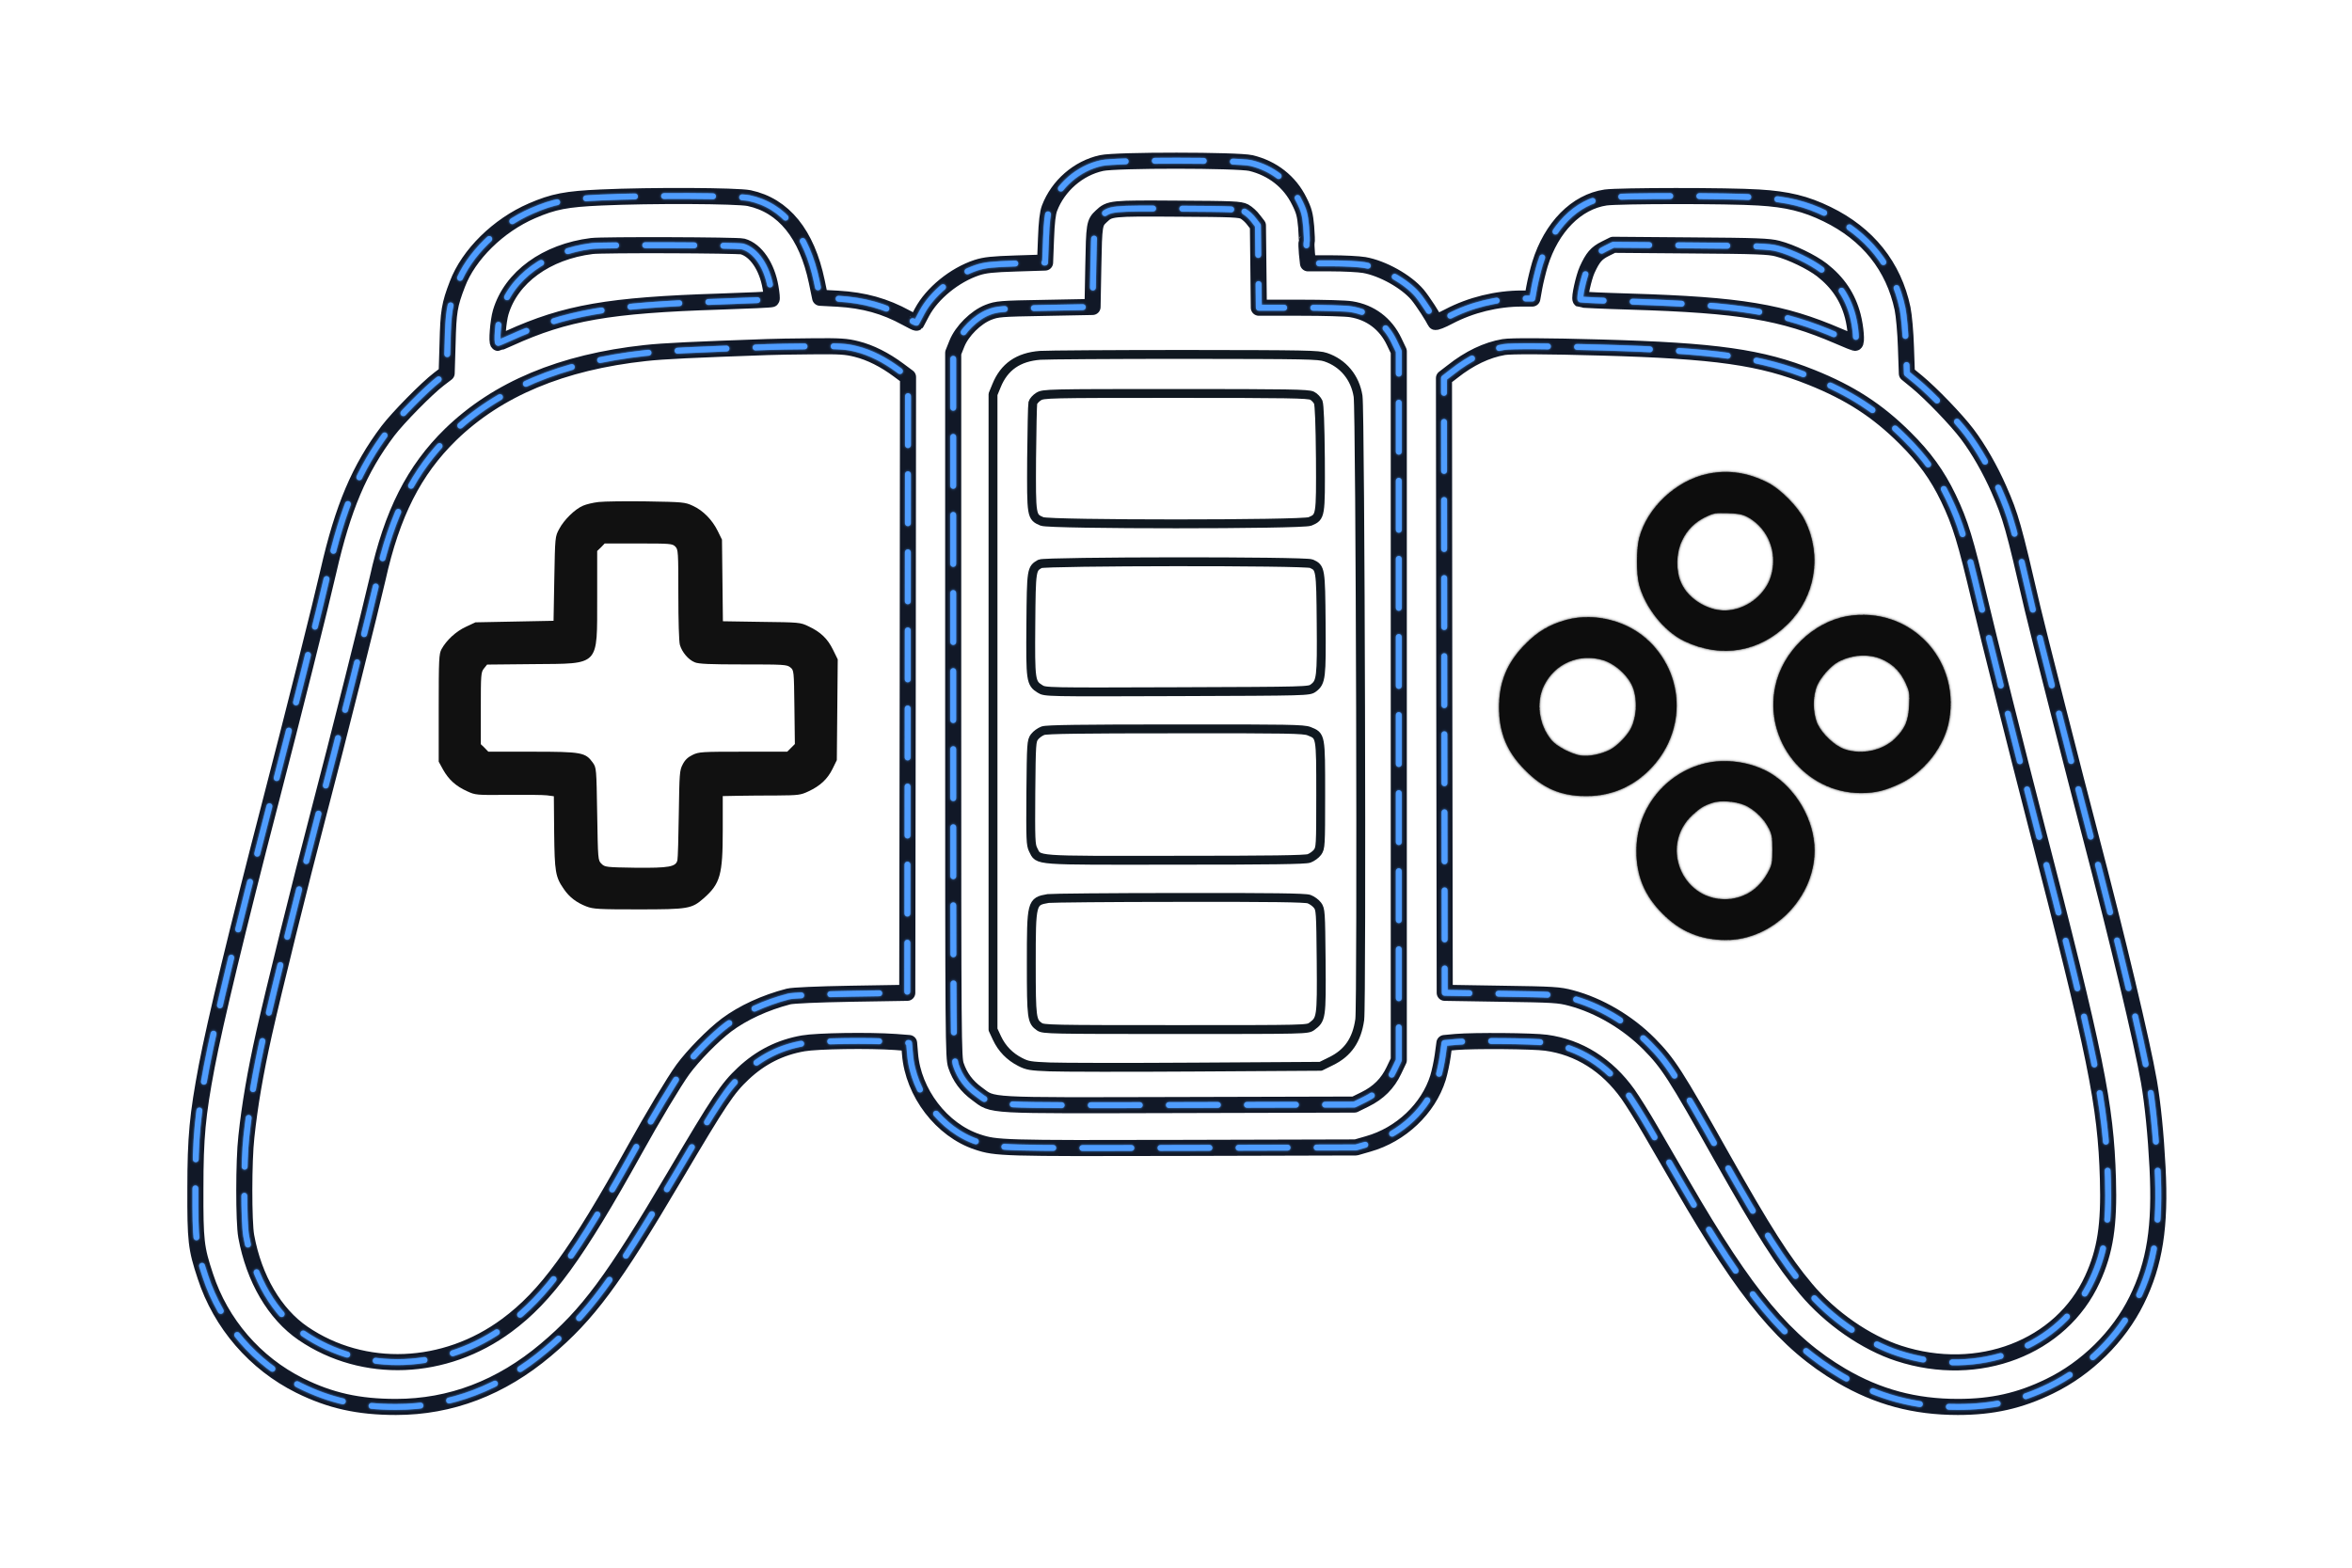
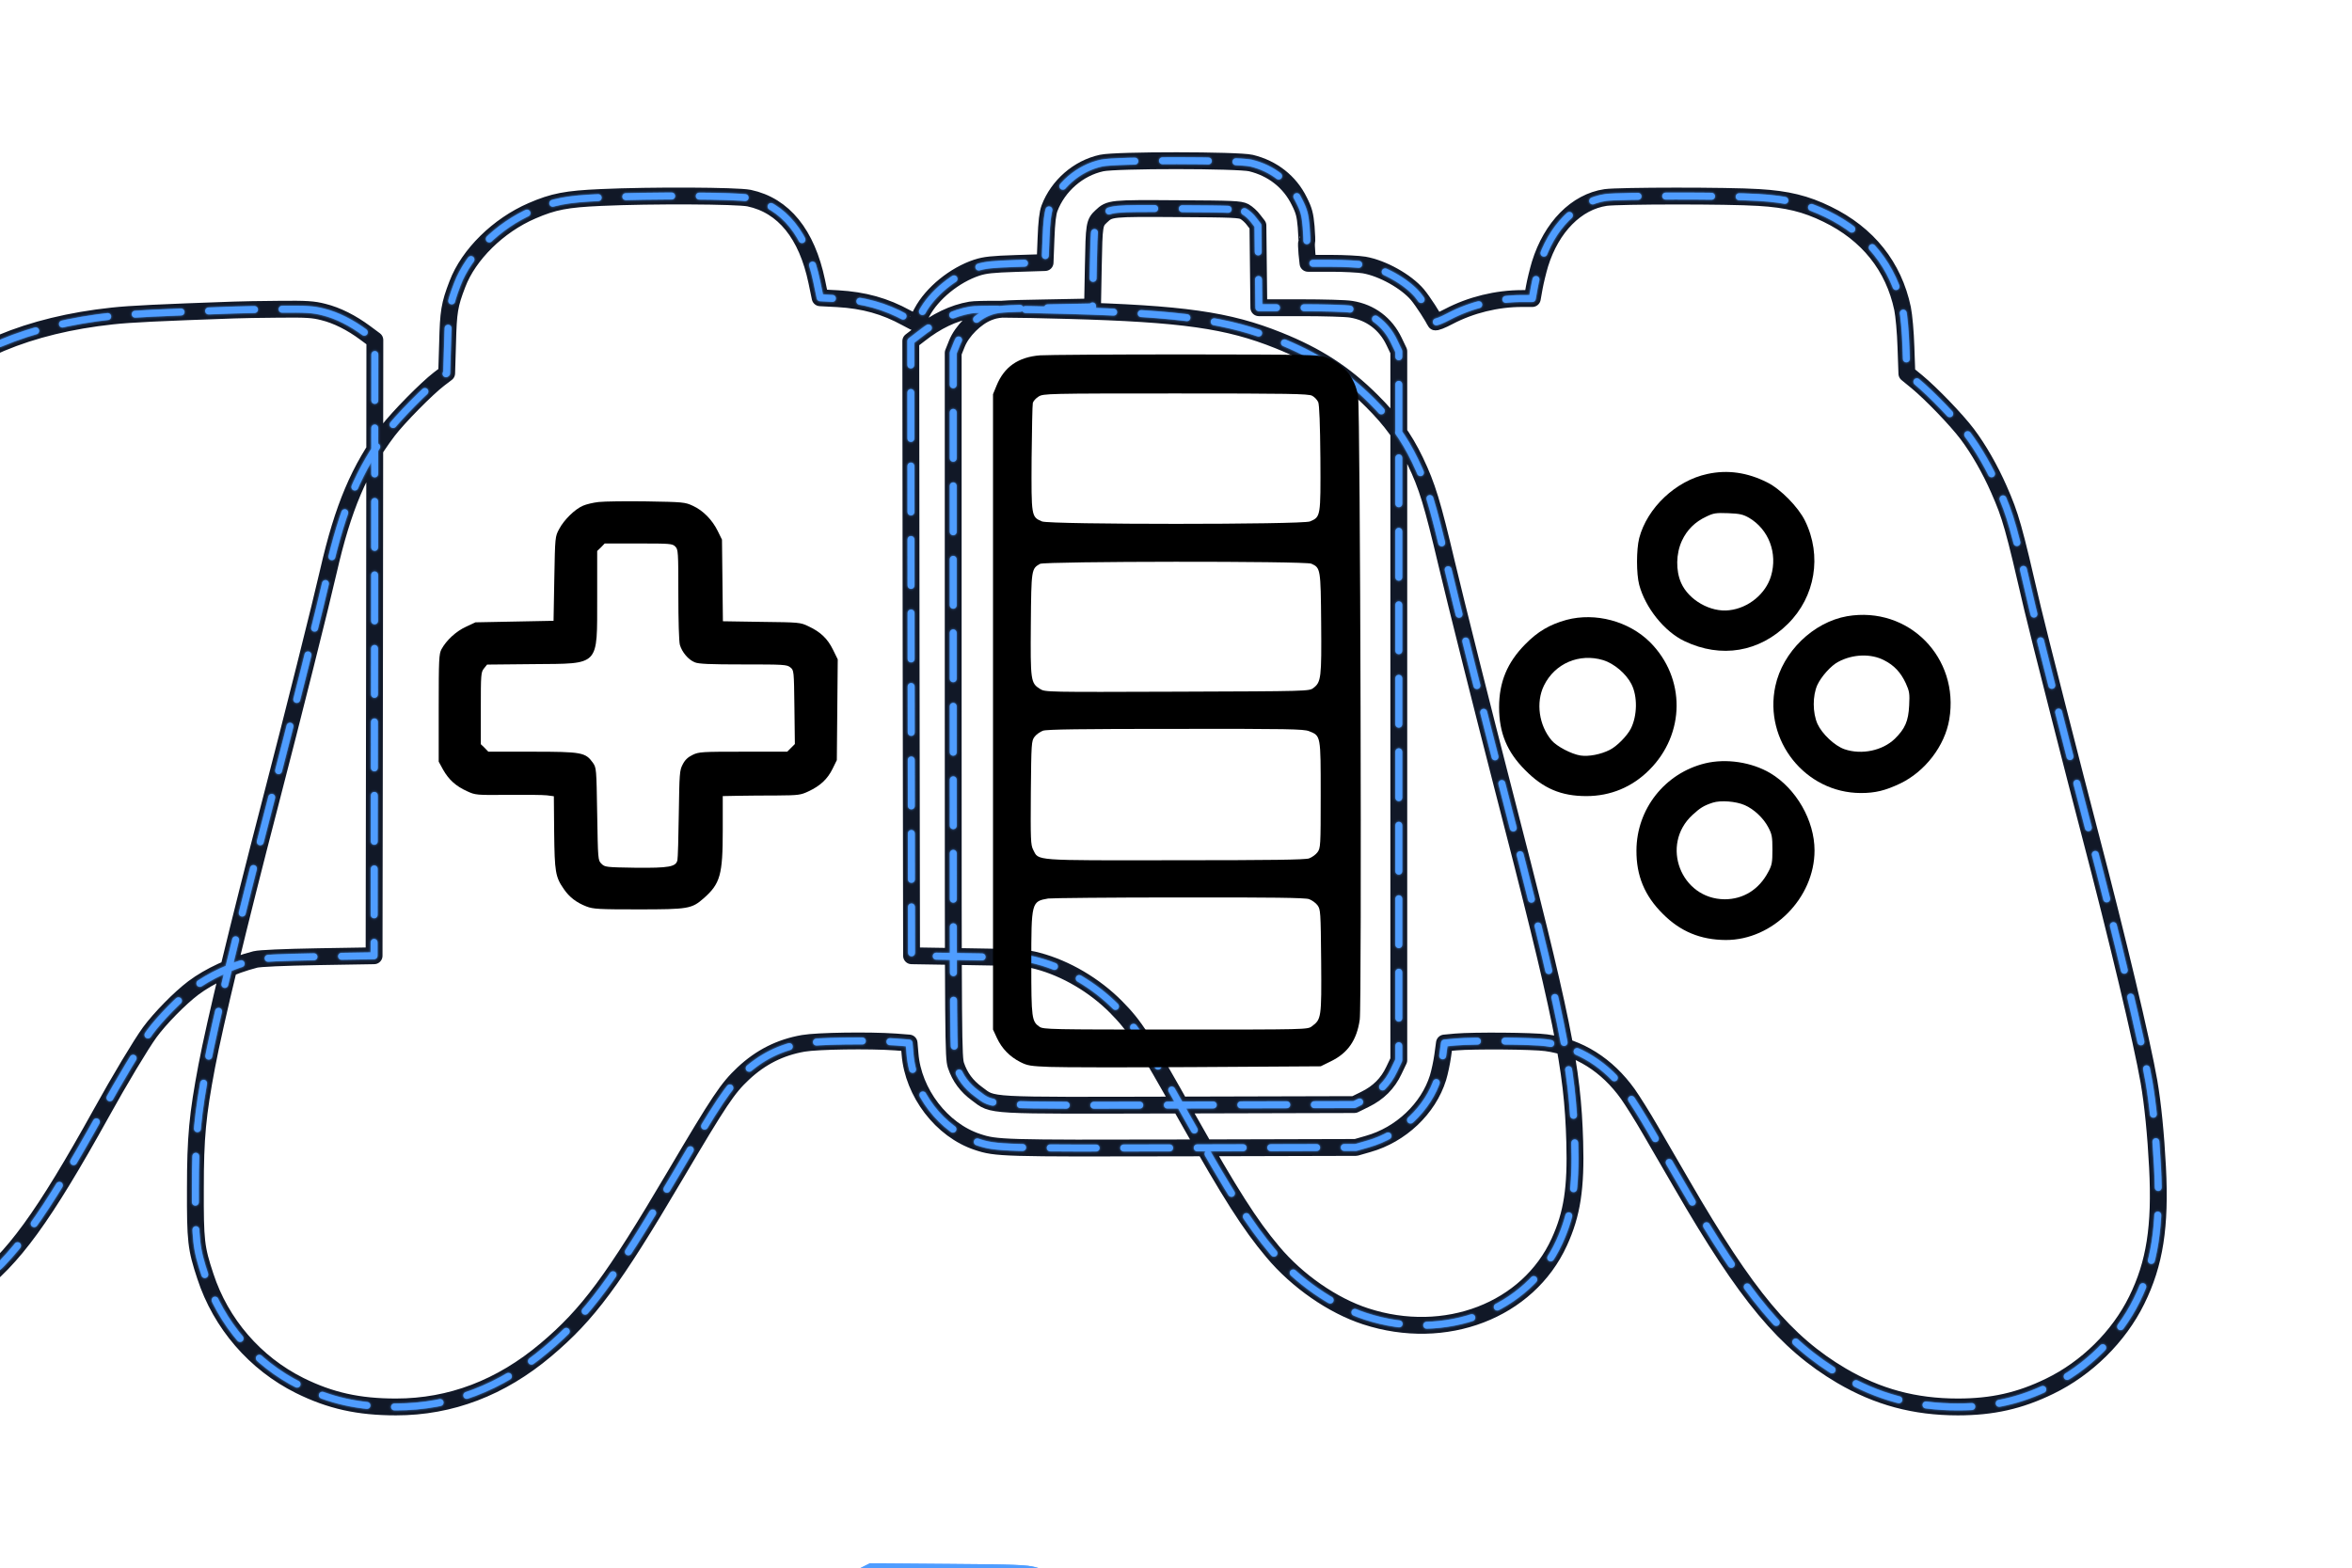
<svg xmlns="http://www.w3.org/2000/svg" width="1536" height="1024" viewBox="0 0 1536 1024" preserveAspectRatio="xMidYMid meet">
  <defs>
    <filter id="blueGlow" x="-60%" y="-60%" width="220%" height="220%">
      <feGaussianBlur stdDeviation="10" result="b" />
      <feMerge>
        <feMergeNode in="b" />
        <feMergeNode in="SourceGraphic" />
      </feMerge>
    </filter>
-     <filter id="cellGlow" x="-60%" y="-60%" width="220%" height="220%">
-       <feGaussianBlur stdDeviation="8" result="b" />
+     <filter id="softGlow" x="-60%" y="-60%" width="220%" height="220%">
+       <feGaussianBlur stdDeviation="5" result="b" />
      <feMerge>
        <feMergeNode in="b" />
        <feMergeNode in="SourceGraphic" />
      </feMerge>
    </filter>
    <style>
-     #neon-outline {stroke-dasharray:320 190;animation:neonRun 2.6s linear infinite,neonPulse 1.1s ease-in-out infinite alternate}
-     @keyframes neonRun{to{stroke-dashoffset:-1020}}
-     @keyframes neonPulse{from{opacity:.45}to{opacity:1}}
-     #dpad{transform-box:fill-box;transform-origin:center;animation:dpadSpin 4s linear infinite}
-     @keyframes dpadSpin{to{transform:rotate(360deg)}}
-     .face{transform-box:fill-box;transform-origin:center}
-     #button-top{animation:press1 4s infinite}#button-right{animation:press2 4s infinite}#button-bottom{animation:press3 4s infinite}#button-left{animation:press4 4s infinite}
-     @keyframes press1{0%,18%,100%{fill:#111;transform:scale(1)}7%{fill:#4F8DFF;transform:scale(.86)}}
-     @keyframes press2{0%,24%,43%,100%{fill:#111;transform:scale(1)}32%{fill:#4F8DFF;transform:scale(.86)}}
-     @keyframes press3{0%,49%,68%,100%{fill:#111;transform:scale(1)}57%{fill:#4F8DFF;transform:scale(.86)}}
-     @keyframes press4{0%,74%,93%,100%{fill:#111;transform:scale(1)}82%{fill:#4F8DFF;transform:scale(.86)}}
+     #neon-run { stroke-dasharray:300 180; animation:neonRun 2.4s linear infinite, neonPulse 1.2s ease-in-out infinite alternate; }
+     @keyframes neonRun { to { stroke-dashoffset:-960; } }
+     @keyframes neonPulse { from { opacity:.42; } to { opacity:1; } }
+     #dpad { transform-box:fill-box; transform-origin:center; animation:dpadSpin 4s linear infinite; }
+     @keyframes dpadSpin { to { transform:rotate(360deg); } }
+     .face { transform-box:fill-box; transform-origin:center; }
+     #btn-top { animation:pressTop 4s infinite; }
+     #btn-right { animation:pressRight 4s infinite; }
+     #btn-bottom { animation:pressBottom 4s infinite; }
+     #btn-left { animation:pressLeft 4s infinite; }
+     @keyframes pressTop {0%,22%,100%{transform:scale(1);fill:#000}5%,18%{transform:scale(.86);fill:#4F8DFF}}
+     @keyframes pressRight {0%,25%,47%,100%{transform:scale(1);fill:#000}30%,43%{transform:scale(.86);fill:#4F8DFF}}
+     @keyframes pressBottom {0%,50%,72%,100%{transform:scale(1);fill:#000}55%,68%{transform:scale(.86);fill:#4F8DFF}}
+     @keyframes pressLeft {0%,75%,97%,100%{transform:scale(1);fill:#000}80%,93%{transform:scale(.86);fill:#4F8DFF}}
+     #lb { transform-box:fill-box; transform-origin:center; animation:lbPress 3.2s ease-in-out infinite; }
+     #rb { transform-box:fill-box; transform-origin:center; animation:rbPress 3.2s ease-in-out infinite; }
+     @keyframes lbPress {0%,8%,28%,100%{transform:translateY(0)}14%,22%{transform:translateY(14px)}}
+     @keyframes rbPress {0%,48%,68%,100%{transform:translateY(0)}54%,62%{transform:translateY(14px)}}
  </style>
  </defs>
  <g transform="translate(0,1024) scale(.1,-.1)">
-     <path d="M7194 9175 c-152 -33 -284 -148 -340 -295 -12 -32 -19 -90 -23 -200 l-6 -155 -190 -6 c-155 -5 -202 -10 -255 -27 -146 -48 -293 -168 -359 -292 -19 -36 -35 -66 -36 -68 -2 -2 -31 13 -66 32 -140 77 -277 115 -448 125 l-115 6 -22 106 c-65 310 -216 497 -442 545 -79 16 -638 19 -967 4 -226 -10 -310 -26 -451 -87 -220 -95 -414 -286 -487 -479 -52 -135 -59 -180 -64 -385 l-6 -197 -50 -38 c-80 -61 -267 -251 -334 -339 -186 -247 -293 -500 -388 -915 -46 -203 -235 -958 -380 -1515 -212 -817 -360 -1431 -415 -1720 -60 -318 -74 -462 -74 -800 -1 -340 4 -387 65 -571 101 -310 325 -569 616 -714 200 -99 384 -140 629 -140 357 0 685 125 979 373 275 232 438 451 842 1136 294 498 344 572 447 669 114 107 242 171 392 197 92 16 429 21 601 9 l90 -7 6 -71 c20 -254 207 -498 440 -575 123 -41 161 -42 1337 -39 l1135 3 80 23 c213 60 393 230 456 432 11 36 25 102 31 146 l11 81 75 7 c120 10 503 7 589 -5 214 -29 398 -145 534 -335 31 -44 97 -149 146 -234 49 -85 143 -247 209 -360 420 -726 674 -1030 1040 -1246 237 -139 478 -204 760 -204 225 0 404 40 599 135 242 117 452 324 569 562 118 239 156 482 136 868 -11 214 -31 415 -56 560 -45 259 -206 935 -387 1625 -86 327 -344 1339 -373 1465 -124 537 -143 604 -220 779 -57 130 -133 263 -207 361 -71 94 -235 264 -328 341 l-66 54 -6 172 c-3 99 -13 207 -22 252 -58 276 -227 488 -493 617 -139 68 -260 98 -447 109 -200 13 -912 12 -999 0 -191 -28 -354 -193 -429 -435 -13 -44 -30 -113 -37 -152 l-13 -73 -68 0 c-164 0 -334 -42 -477 -117 -47 -25 -88 -41 -90 -35 -8 24 -80 135 -115 177 -74 87 -228 173 -348 194 -36 6 -133 11 -216 11 l-151 0 -7 65 c-3 35 -4 68 -2 72 3 4 1 50 -3 102 -7 78 -14 106 -45 167 -62 127 -175 215 -316 249 -87 20 -881 21 -975 0z m933 -317 c18 -10 45 -34 60 -55 l28 -36 3 -269 3 -268 272 0 c150 0 299 -4 331 -10 126 -20 225 -95 280 -210 l31 -65 0 -2315 0 -2315 -32 -67 c-40 -85 -101 -146 -189 -189 l-69 -34 -1140 -3 c-1289 -3 -1214 -8 -1325 74 -67 49 -111 108 -137 185 -17 52 -18 151 -18 2354 l0 2300 24 60 c33 83 124 173 206 205 57 22 76 24 370 29 l310 6 5 265 c5 275 7 285 52 327 55 52 62 53 498 50 364 -2 408 -4 437 -19z m-3277 -228 c86 -24 159 -131 182 -267 7 -40 10 -74 7 -77 -2 -3 -156 -10 -341 -16 -720 -23 -1003 -72 -1371 -239 -38 -17 -71 -31 -73 -31 -12 0 -1 142 16 200 68 229 298 396 595 433 70 9 952 6 985 -3z m6759 -14 c89 -23 220 -86 289 -139 105 -82 170 -179 202 -302 19 -73 27 -175 14 -175 -3 0 -51 20 -107 44 -369 159 -641 204 -1361 226 -175 5 -321 12 -324 14 -9 10 20 143 43 194 37 81 60 108 118 137 l52 26 505 -4 c432 -3 514 -6 569 -21z m-6015 -656 c89 -22 184 -70 274 -137 l62 -46 -2 -2011 -3 -2011 -365 -6 c-227 -4 -382 -11 -410 -18 -155 -40 -299 -107 -405 -186 -90 -68 -219 -200 -285 -290 -57 -78 -200 -317 -315 -525 -379 -683 -578 -957 -835 -1147 -405 -300 -936 -321 -1330 -53 -186 127 -321 357 -372 635 -17 93 -17 493 1 650 22 207 58 416 115 672 63 281 235 977 356 1438 124 471 344 1350 386 1535 94 425 238 709 477 942 306 297 726 473 1272 532 118 13 312 22 795 39 41 2 172 4 291 5 186 2 226 -1 293 -18z m4861 10 c752 -21 1046 -63 1375 -195 252 -101 431 -217 610 -395 128 -127 212 -243 284 -393 79 -165 112 -275 206 -672 53 -226 252 -1017 360 -1435 398 -1539 462 -1854 476 -2340 9 -301 -17 -472 -101 -655 -204 -447 -744 -655 -1265 -485 -215 70 -446 230 -606 421 -150 178 -277 378 -551 864 -303 540 -349 610 -473 736 -140 141 -326 251 -510 300 -79 21 -112 23 -455 28 l-370 6 -3 2007 -2 2008 56 43 c110 87 223 141 334 160 46 8 283 7 635 -3z" fill="none" stroke="#111827" stroke-width="105" stroke-linecap="round" stroke-linejoin="round" />
-     <path id="neon-outline" d="M7194 9175 c-152 -33 -284 -148 -340 -295 -12 -32 -19 -90 -23 -200 l-6 -155 -190 -6 c-155 -5 -202 -10 -255 -27 -146 -48 -293 -168 -359 -292 -19 -36 -35 -66 -36 -68 -2 -2 -31 13 -66 32 -140 77 -277 115 -448 125 l-115 6 -22 106 c-65 310 -216 497 -442 545 -79 16 -638 19 -967 4 -226 -10 -310 -26 -451 -87 -220 -95 -414 -286 -487 -479 -52 -135 -59 -180 -64 -385 l-6 -197 -50 -38 c-80 -61 -267 -251 -334 -339 -186 -247 -293 -500 -388 -915 -46 -203 -235 -958 -380 -1515 -212 -817 -360 -1431 -415 -1720 -60 -318 -74 -462 -74 -800 -1 -340 4 -387 65 -571 101 -310 325 -569 616 -714 200 -99 384 -140 629 -140 357 0 685 125 979 373 275 232 438 451 842 1136 294 498 344 572 447 669 114 107 242 171 392 197 92 16 429 21 601 9 l90 -7 6 -71 c20 -254 207 -498 440 -575 123 -41 161 -42 1337 -39 l1135 3 80 23 c213 60 393 230 456 432 11 36 25 102 31 146 l11 81 75 7 c120 10 503 7 589 -5 214 -29 398 -145 534 -335 31 -44 97 -149 146 -234 49 -85 143 -247 209 -360 420 -726 674 -1030 1040 -1246 237 -139 478 -204 760 -204 225 0 404 40 599 135 242 117 452 324 569 562 118 239 156 482 136 868 -11 214 -31 415 -56 560 -45 259 -206 935 -387 1625 -86 327 -344 1339 -373 1465 -124 537 -143 604 -220 779 -57 130 -133 263 -207 361 -71 94 -235 264 -328 341 l-66 54 -6 172 c-3 99 -13 207 -22 252 -58 276 -227 488 -493 617 -139 68 -260 98 -447 109 -200 13 -912 12 -999 0 -191 -28 -354 -193 -429 -435 -13 -44 -30 -113 -37 -152 l-13 -73 -68 0 c-164 0 -334 -42 -477 -117 -47 -25 -88 -41 -90 -35 -8 24 -80 135 -115 177 -74 87 -228 173 -348 194 -36 6 -133 11 -216 11 l-151 0 -7 65 c-3 35 -4 68 -2 72 3 4 1 50 -3 102 -7 78 -14 106 -45 167 -62 127 -175 215 -316 249 -87 20 -881 21 -975 0z m933 -317 c18 -10 45 -34 60 -55 l28 -36 3 -269 3 -268 272 0 c150 0 299 -4 331 -10 126 -20 225 -95 280 -210 l31 -65 0 -2315 0 -2315 -32 -67 c-40 -85 -101 -146 -189 -189 l-69 -34 -1140 -3 c-1289 -3 -1214 -8 -1325 74 -67 49 -111 108 -137 185 -17 52 -18 151 -18 2354 l0 2300 24 60 c33 83 124 173 206 205 57 22 76 24 370 29 l310 6 5 265 c5 275 7 285 52 327 55 52 62 53 498 50 364 -2 408 -4 437 -19z m-3277 -228 c86 -24 159 -131 182 -267 7 -40 10 -74 7 -77 -2 -3 -156 -10 -341 -16 -720 -23 -1003 -72 -1371 -239 -38 -17 -71 -31 -73 -31 -12 0 -1 142 16 200 68 229 298 396 595 433 70 9 952 6 985 -3z m6759 -14 c89 -23 220 -86 289 -139 105 -82 170 -179 202 -302 19 -73 27 -175 14 -175 -3 0 -51 20 -107 44 -369 159 -641 204 -1361 226 -175 5 -321 12 -324 14 -9 10 20 143 43 194 37 81 60 108 118 137 l52 26 505 -4 c432 -3 514 -6 569 -21z m-6015 -656 c89 -22 184 -70 274 -137 l62 -46 -2 -2011 -3 -2011 -365 -6 c-227 -4 -382 -11 -410 -18 -155 -40 -299 -107 -405 -186 -90 -68 -219 -200 -285 -290 -57 -78 -200 -317 -315 -525 -379 -683 -578 -957 -835 -1147 -405 -300 -936 -321 -1330 -53 -186 127 -321 357 -372 635 -17 93 -17 493 1 650 22 207 58 416 115 672 63 281 235 977 356 1438 124 471 344 1350 386 1535 94 425 238 709 477 942 306 297 726 473 1272 532 118 13 312 22 795 39 41 2 172 4 291 5 186 2 226 -1 293 -18z m4861 10 c752 -21 1046 -63 1375 -195 252 -101 431 -217 610 -395 128 -127 212 -243 284 -393 79 -165 112 -275 206 -672 53 -226 252 -1017 360 -1435 398 -1539 462 -1854 476 -2340 9 -301 -17 -472 -101 -655 -204 -447 -744 -655 -1265 -485 -215 70 -446 230 -606 421 -150 178 -277 378 -551 864 -303 540 -349 610 -473 736 -140 141 -326 251 -510 300 -79 21 -112 23 -455 28 l-370 6 -3 2007 -2 2008 56 43 c110 87 223 141 334 160 46 8 283 7 635 -3z" fill="none" stroke="#4F9DFF" stroke-width="38" stroke-linecap="round" stroke-linejoin="round" filter="url(#blueGlow)" />
-     <path d="M6793 7919 c-143 -11 -235 -75 -285 -198 l-23 -56 0 -2075 0 -2075 26 -56 c32 -68 83 -121 152 -156 47 -24 67 -27 192 -32 77 -3 507 -4 955 -1 l815 5 67 33 c111 54 169 139 188 272 14 100 4 3975 -11 4072 -19 122 -98 217 -212 255 -48 16 -122 17 -917 18 -476 0 -902 -3 -947 -6z m1776 -264 c16 -8 33 -27 40 -42 7 -19 12 -139 14 -368 2 -381 2 -381 -68 -411 -51 -21 -1699 -21 -1750 0 -70 30 -70 30 -68 411 2 187 5 350 8 363 3 12 20 31 38 42 31 19 55 20 895 20 735 0 867 -2 891 -15z m-5 -1097 c60 -27 61 -33 64 -388 3 -356 0 -386 -51 -424 -28 -21 -33 -21 -890 -24 -856 -3 -862 -3 -895 18 -61 38 -63 54 -60 423 3 360 4 362 60 394 32 17 1734 19 1772 1z m-15 -1094 c77 -31 76 -25 76 -416 0 -336 -1 -347 -21 -375 -11 -15 -36 -33 -55 -40 -25 -9 -250 -12 -874 -12 -939 -1 -890 -5 -928 69 -16 32 -17 66 -15 372 3 324 4 338 24 365 11 15 36 33 55 40 25 9 248 12 866 12 737 1 837 -1 872 -15z m0 -1097 c19 -7 44 -25 55 -40 20 -27 21 -41 24 -365 3 -372 1 -380 -61 -426 -28 -21 -34 -21 -890 -21 -813 0 -863 1 -888 18 -51 35 -54 55 -54 412 0 403 1 407 110 426 22 3 407 7 855 7 607 1 824 -2 849 -11z" fill="none" stroke="#101820" stroke-width="58" stroke-linejoin="round" />
-     <g id="battery-charge" filter="url(#cellGlow)">
+     <path d="M7194 9175 c-152 -33 -284 -148 -340 -295 -12 -32 -19 -90 -23 -200 l-6 -155 -190 -6 c-155 -5 -202 -10 -255 -27 -146 -48 -293 -168 -359 -292 -19 -36 -35 -66 -36 -68 -2 -2 -31 13 -66 32 -140 77 -277 115 -448 125 l-115 6 -22 106 c-65 310 -216 497 -442 545 -79 16 -638 19 -967 4 -226 -10 -310 -26 -451 -87 -220 -95 -414 -286 -487 -479 -52 -135 -59 -180 -64 -385 l-6 -197 -50 -38 c-80 -61 -267 -251 -334 -339 -186 -247 -293 -500 -388 -915 -46 -203 -235 -958 -380 -1515 -212 -817 -360 -1431 -415 -1720 -60 -318 -74 -462 -74 -800 -1 -340 4 -387 65 -571 101 -310 325 -569 616 -714 200 -99 384 -140 629 -140 357 0 685 125 979 373 275 232 438 451 842 1136 294 498 344 572 447 669 114 107 242 171 392 197 92 16 429 21 601 9 l90 -7 6 -71 c20 -254 207 -498 440 -575 123 -41 161 -42 1337 -39 l1135 3 80 23 c213 60 393 230 456 432 11 36 25 102 31 146 l11 81 75 7 c120 10 503 7 589 -5 214 -29 398 -145 534 -335 31 -44 97 -149 146 -234 49 -85 143 -247 209 -360 420 -726 674 -1030 1040 -1246 237 -139 478 -204 760 -204 225 0 404 40 599 135 242 117 452 324 569 562 118 239 156 482 136 868 -11 214 -31 415 -56 560 -45 259 -206 935 -387 1625 -86 327 -344 1339 -373 1465 -124 537 -143 604 -220 779 -57 130 -133 263 -207 361 -71 94 -235 264 -328 341 l-66 54 -6 172 c-3 99 -13 207 -22 252 -58 276 -227 488 -493 617 -139 68 -260 98 -447 109 -200 13 -912 12 -999 0 -191 -28 -354 -193 -429 -435 -13 -44 -30 -113 -37 -152 l-13 -73 -68 0 c-164 0 -334 -42 -477 -117 -47 -25 -88 -41 -90 -35 -8 24 -80 135 -115 177 -74 87 -228 173 -348 194 -36 6 -133 11 -216 11 l-151 0 -7 65 c-3 35 -4 68 -2 72 3 4 1 50 -3 102 -7 78 -14 106 -45 167 -62 127 -175 215 -316 249 -87 20 -881 21 -975 0z m933 -317 c18 -10 45 -34 60 -55 l28 -36 3 -269 3 -268 272 0 c150 0 299 -4 331 -10 126 -20 225 -95 280 -210 l31 -65 0 -2315 0 -2315 -32 -67 c-40 -85 -101 -146 -189 -189 l-69 -34 -1140 -3 c-1289 -3 -1214 -8 -1325 74 -67 49 -111 108 -137 185 -17 52 -18 151 -18 2354 l0 2300 24 60 c33 83 124 173 206 205 57 22 76 24 370 29 l310 6 5 265 c5 275 7 285 52 327 55 52 62 53 498 50 364 -2 408 -4 437 -19z m-6015 -656 c89 -22 184 -70 274 -137 l62 -46 -2 -2011 -3 -2011 -365 -6 c-227 -4 -382 -11 -410 -18 -155 -40 -299 -107 -405 -186 -90 -68 -219 -200 -285 -290 -57 -78 -200 -317 -315 -525 -379 -683 -578 -957 -835 -1147 -405 -300 -936 -321 -1330 -53 -186 127 -321 357 -372 635 -17 93 -17 493 1 650 22 207 58 416 115 672 63 281 235 977 356 1438 124 471 344 1350 386 1535 94 425 238 709 477 942 306 297 726 473 1272 532 118 13 312 22 795 39 41 2 172 4 291 5 186 2 226 -1 293 -18z m4861 10 c752 -21 1046 -63 1375 -195 252 -101 431 -217 610 -395 128 -127 212 -243 284 -393 79 -165 112 -275 206 -672 53 -226 252 -1017 360 -1435 398 -1539 462 -1854 476 -2340 9 -301 -17 -472 -101 -655 -204 -447 -744 -655 -1265 -485 -215 70 -446 230 -606 421 -150 178 -277 378 -551 864 -303 540 -349 610 -473 736 -140 141 -326 251 -510 300 -79 21 -112 23 -455 28 l-370 6 -3 2007 -2 2008 56 43 c110 87 223 141 334 160 46 8 283 7 635 -3z" fill="none" stroke="#111827" stroke-width="110" stroke-linecap="round" stroke-linejoin="round" />
+     <path id="neon-run" d="M7194 9175 c-152 -33 -284 -148 -340 -295 -12 -32 -19 -90 -23 -200 l-6 -155 -190 -6 c-155 -5 -202 -10 -255 -27 -146 -48 -293 -168 -359 -292 -19 -36 -35 -66 -36 -68 -2 -2 -31 13 -66 32 -140 77 -277 115 -448 125 l-115 6 -22 106 c-65 310 -216 497 -442 545 -79 16 -638 19 -967 4 -226 -10 -310 -26 -451 -87 -220 -95 -414 -286 -487 -479 -52 -135 -59 -180 -64 -385 l-6 -197 -50 -38 c-80 -61 -267 -251 -334 -339 -186 -247 -293 -500 -388 -915 -46 -203 -235 -958 -380 -1515 -212 -817 -360 -1431 -415 -1720 -60 -318 -74 -462 -74 -800 -1 -340 4 -387 65 -571 101 -310 325 -569 616 -714 200 -99 384 -140 629 -140 357 0 685 125 979 373 275 232 438 451 842 1136 294 498 344 572 447 669 114 107 242 171 392 197 92 16 429 21 601 9 l90 -7 6 -71 c20 -254 207 -498 440 -575 123 -41 161 -42 1337 -39 l1135 3 80 23 c213 60 393 230 456 432 11 36 25 102 31 146 l11 81 75 7 c120 10 503 7 589 -5 214 -29 398 -145 534 -335 31 -44 97 -149 146 -234 49 -85 143 -247 209 -360 420 -726 674 -1030 1040 -1246 237 -139 478 -204 760 -204 225 0 404 40 599 135 242 117 452 324 569 562 118 239 156 482 136 868 -11 214 -31 415 -56 560 -45 259 -206 935 -387 1625 -86 327 -344 1339 -373 1465 -124 537 -143 604 -220 779 -57 130 -133 263 -207 361 -71 94 -235 264 -328 341 l-66 54 -6 172 c-3 99 -13 207 -22 252 -58 276 -227 488 -493 617 -139 68 -260 98 -447 109 -200 13 -912 12 -999 0 -191 -28 -354 -193 -429 -435 -13 -44 -30 -113 -37 -152 l-13 -73 -68 0 c-164 0 -334 -42 -477 -117 -47 -25 -88 -41 -90 -35 -8 24 -80 135 -115 177 -74 87 -228 173 -348 194 -36 6 -133 11 -216 11 l-151 0 -7 65 c-3 35 -4 68 -2 72 3 4 1 50 -3 102 -7 78 -14 106 -45 167 -62 127 -175 215 -316 249 -87 20 -881 21 -975 0z m933 -317 c18 -10 45 -34 60 -55 l28 -36 3 -269 3 -268 272 0 c150 0 299 -4 331 -10 126 -20 225 -95 280 -210 l31 -65 0 -2315 0 -2315 -32 -67 c-40 -85 -101 -146 -189 -189 l-69 -34 -1140 -3 c-1289 -3 -1214 -8 -1325 74 -67 49 -111 108 -137 185 -17 52 -18 151 -18 2354 l0 2300 24 60 c33 83 124 173 206 205 57 22 76 24 370 29 l310 6 5 265 c5 275 7 285 52 327 55 52 62 53 498 50 364 -2 408 -4 437 -19z m-6015 -656 c89 -22 184 -70 274 -137 l62 -46 -2 -2011 -3 -2011 -365 -6 c-227 -4 -382 -11 -410 -18 -155 -40 -299 -107 -405 -186 -90 -68 -219 -200 -285 -290 -57 -78 -200 -317 -315 -525 -379 -683 -578 -957 -835 -1147 -405 -300 -936 -321 -1330 -53 -186 127 -321 357 -372 635 -17 93 -17 493 1 650 22 207 58 416 115 672 63 281 235 977 356 1438 124 471 344 1350 386 1535 94 425 238 709 477 942 306 297 726 473 1272 532 118 13 312 22 795 39 41 2 172 4 291 5 186 2 226 -1 293 -18z m4861 10 c752 -21 1046 -63 1375 -195 252 -101 431 -217 610 -395 128 -127 212 -243 284 -393 79 -165 112 -275 206 -672 53 -226 252 -1017 360 -1435 398 -1539 462 -1854 476 -2340 9 -301 -17 -472 -101 -655 -204 -447 -744 -655 -1265 -485 -215 70 -446 230 -606 421 -150 178 -277 378 -551 864 -303 540 -349 610 -473 736 -140 141 -326 251 -510 300 -79 21 -112 23 -455 28 l-370 6 -3 2007 -2 2008 56 43 c110 87 223 141 334 160 46 8 283 7 635 -3z" fill="none" stroke="#4F9DFF" stroke-width="45" stroke-linecap="round" stroke-linejoin="round" filter="url(#blueGlow)" />
+     <path id="lb" d="m-3277 -228 c86 -24 159 -131 182 -267 7 -40 10 -74 7 -77 -2 -3 -156 -10 -341 -16 -720 -23 -1003 -72 -1371 -239 -38 -17 -71 -31 -73 -31 -12 0 -1 142 16 200 68 229 298 396 595 433 70 9 952 6 985 -3z" fill="#000" stroke="#4F9DFF" stroke-width="35" filter="url(#softGlow)" />
+     <path id="rb" d="m6759 -14 c89 -23 220 -86 289 -139 105 -82 170 -179 202 -302 19 -73 27 -175 14 -175 -3 0 -51 20 -107 44 -369 159 -641 204 -1361 226 -175 5 -321 12 -324 14 -9 10 20 143 43 194 37 81 60 108 118 137 l52 26 505 -4 c432 -3 514 -6 569 -21z" fill="#000" stroke="#4F9DFF" stroke-width="35" filter="url(#softGlow)" />
+     <path d="M6793 7919 c-143 -11 -235 -75 -285 -198 l-23 -56 0 -2075 0 -2075 26 -56 c32 -68 83 -121 152 -156 47 -24 67 -27 192 -32 77 -3 507 -4 955 -1 l815 5 67 33 c111 54 169 139 188 272 14 100 4 3975 -11 4072 -19 122 -98 217 -212 255 -48 16 -122 17 -917 18 -476 0 -902 -3 -947 -6z m1776 -264 c16 -8 33 -27 40 -42 7 -19 12 -139 14 -368 2 -381 2 -381 -68 -411 -51 -21 -1699 -21 -1750 0 -70 30 -70 30 -68 411 2 187 5 350 8 363 3 12 20 31 38 42 31 19 55 20 895 20 735 0 867 -2 891 -15z m-5 -1097 c60 -27 61 -33 64 -388 3 -356 0 -386 -51 -424 -28 -21 -33 -21 -890 -24 -856 -3 -862 -3 -895 18 -61 38 -63 54 -60 423 3 360 4 362 60 394 32 17 1734 19 1772 1z m-15 -1094 c77 -31 76 -25 76 -416 0 -336 -1 -347 -21 -375 -11 -15 -36 -33 -55 -40 -25 -9 -250 -12 -874 -12 -939 -1 -890 -5 -928 69 -16 32 -17 66 -15 372 3 324 4 338 24 365 11 15 36 33 55 40 25 9 248 12 866 12 737 1 837 -1 872 -15z m0 -1097 c19 -7 44 -25 55 -40 20 -27 21 -41 24 -365 3 -372 1 -380 -61 -426 -28 -21 -34 -21 -890 -21 -813 0 -863 1 -888 18 -51 35 -54 55 -54 412 0 403 1 407 110 426 22 3 407 7 855 7 607 1 824 -2 849 -11z" fill="#000" />
+     <g id="battery-charge">
      <g opacity="0" fill="#FF3B30">
        <rect x="6755" y="3585" width="1845" height="740" rx="55" />
-         <animate attributeName="opacity" values="0;1;1;0;0;0;0;0;0" keyTimes="0;.03;.20;.23;.25;.47;.50;.72;1" dur="5.2s" repeatCount="indefinite" />
+         <animate attributeName="opacity" values="0;1;1;0;0;0;0;0;0" keyTimes="0;.03;.20;.23;.46;.49;.72;.75;1" dur="5s" repeatCount="indefinite" />
      </g>
      <g opacity="0" fill="#FF9500">
        <rect x="6755" y="3585" width="1845" height="740" rx="55" />
        <rect x="6755" y="4680" width="1845" height="740" rx="55" />
-         <animate attributeName="opacity" values="0;0;0;1;1;0;0;0;0" keyTimes="0;.20;.22;.25;.45;.48;.50;.72;1" dur="5.2s" repeatCount="indefinite" />
+         <animate attributeName="opacity" values="0;0;0;1;1;0;0;0;0" keyTimes="0;.20;.22;.25;.45;.48;.71;.74;1" dur="5s" repeatCount="indefinite" />
      </g>
      <g opacity="0" fill="#A8E063">
        <rect x="6755" y="3585" width="1845" height="740" rx="55" />
        <rect x="6755" y="4680" width="1845" height="740" rx="55" />
        <rect x="6755" y="5775" width="1845" height="740" rx="55" />
-         <animate attributeName="opacity" values="0;0;0;0;0;1;1;0;0" keyTimes="0;.22;.45;.47;.49;.52;.70;.73;1" dur="5.2s" repeatCount="indefinite" />
+         <animate attributeName="opacity" values="0;0;0;0;0;1;1;0;0" keyTimes="0;.22;.45;.47;.49;.52;.70;.73;1" dur="5s" repeatCount="indefinite" />
      </g>
      <g opacity="0" fill="#34C759">
        <rect x="6755" y="3585" width="1845" height="740" rx="55" />
        <rect x="6755" y="4680" width="1845" height="740" rx="55" />
        <rect x="6755" y="5775" width="1845" height="740" rx="55" />
        <rect x="6755" y="6870" width="1845" height="740" rx="55" />
-         <animate attributeName="opacity" values="0;0;0;0;0;0;1;1;0" keyTimes="0;.25;.48;.50;.70;.72;.75;.94;1" dur="5.2s" repeatCount="indefinite" />
+         <animate attributeName="opacity" values="0;0;0;0;0;0;1;1;0" keyTimes="0;.25;.48;.50;.70;.72;.76;.93;1" dur="5s" repeatCount="indefinite" />
      </g>
    </g>
-     <path id="dpad" d="M3910 6961 c-36 -4 -82 -15 -102 -24 -53 -22 -125 -93 -156 -152 -27 -50 -27 -51 -32 -325 l-5 -275 -255 -5 -255 -5 -62 -29 c-65 -30 -127 -87 -160 -147 -16 -31 -18 -63 -18 -384 l0 -350 29 -53 c37 -65 83 -107 156 -140 54 -25 59 -26 265 -24 116 1 231 0 256 -3 l46 -6 2 -236 c3 -258 8 -291 63 -370 36 -53 83 -89 148 -114 45 -17 78 -19 338 -19 328 0 349 4 427 72 109 96 125 153 125 445 l0 223 103 2 c56 1 170 2 252 2 140 1 154 3 205 27 77 36 124 80 157 147 l28 57 3 329 3 329 -31 63 c-35 72 -81 116 -160 153 -54 26 -60 26 -307 29 l-252 4 -3 266 -3 267 -28 57 c-36 73 -96 134 -162 164 -51 24 -64 25 -302 29 -136 2 -277 0 -313 -4z m500 -291 c19 -19 20 -33 20 -312 0 -171 4 -309 10 -330 14 -48 55 -97 97 -114 25 -11 99 -14 317 -14 264 0 285 -1 307 -19 24 -19 24 -21 27 -260 l3 -241 -25 -25 -25 -25 -287 0 c-272 0 -290 -1 -331 -21 -31 -15 -50 -33 -65 -63 -20 -38 -21 -59 -25 -321 -2 -154 -6 -290 -9 -303 -9 -44 -54 -52 -273 -50 -194 3 -201 4 -223 26 -23 22 -23 27 -28 325 -5 299 -5 302 -29 336 -48 66 -71 71 -394 71 l-288 0 -24 25 -25 24 0 234 c0 220 1 236 20 260 l21 26 302 3 c439 4 416 -19 417 436 l0 303 25 24 24 25 221 0 c207 0 221 -1 240 -20z" fill="#111" />
-     <path id="button-top" class="face" d="M11150 7144 c-206 -44 -393 -221 -445 -419 -19 -75 -19 -233 0 -305 40 -150 165 -306 296 -368 239 -114 489 -72 675 113 179 177 224 445 112 673 -44 90 -160 208 -247 251 -129 65 -259 84 -391 55z m272 -286 c129 -76 188 -231 144 -380 -34 -116 -147 -210 -273 -224 -122 -15 -264 66 -314 178 -36 81 -34 192 5 276 33 71 85 123 160 158 45 22 62 25 141 22 77 -3 98 -8 137 -30z" fill="#111" filter="url(#blueGlow)" />
-     <path id="button-right" class="face" d="M12063 6215 c-221 -39 -421 -232 -469 -457 -76 -356 196 -697 558 -698 95 0 160 16 257 62 163 78 292 246 321 419 68 404 -266 742 -667 674z m242 -288 c65 -33 108 -79 141 -150 24 -53 26 -68 22 -145 -5 -103 -27 -152 -94 -218 -80 -77 -216 -106 -328 -68 -64 22 -147 100 -177 166 -32 73 -32 183 -1 253 25 55 90 128 137 152 95 51 214 55 300 10z" fill="#111" filter="url(#blueGlow)" />
-     <path id="button-left" class="face" d="M10230 6191 c-109 -30 -188 -76 -270 -160 -117 -119 -170 -246 -170 -411 0 -167 52 -292 170 -410 119 -121 236 -170 400 -170 158 0 299 59 410 170 237 236 239 601 6 835 -139 138 -357 196 -546 146z m240 -263 c71 -22 149 -88 184 -156 41 -80 39 -207 -4 -292 -25 -48 -91 -115 -137 -138 -59 -30 -138 -45 -191 -37 -59 9 -155 59 -189 99 -83 98 -104 248 -50 358 71 145 231 213 387 166z" fill="#111" filter="url(#blueGlow)" />
-     <path id="button-bottom" class="face" d="M11136 5254 c-263 -64 -448 -298 -449 -569 -1 -165 53 -296 172 -414 115 -116 247 -170 411 -171 307 -1 580 274 580 585 0 196 -120 404 -289 505 -122 72 -288 97 -425 64z m258 -273 c60 -26 123 -85 154 -145 24 -45 27 -62 27 -146 0 -83 -3 -101 -27 -145 -60 -115 -163 -179 -285 -179 -286 2 -422 356 -210 551 50 46 74 61 132 80 52 17 152 9 209 -16z" fill="#111" filter="url(#blueGlow)" />
+     <path id="dpad" d="M3910 6961 c-36 -4 -82 -15 -102 -24 -53 -22 -125 -93 -156 -152 -27 -50 -27 -51 -32 -325 l-5 -275 -255 -5 -255 -5 -62 -29 c-65 -30 -127 -87 -160 -147 -16 -31 -18 -63 -18 -384 l0 -350 29 -53 c37 -65 83 -107 156 -140 54 -25 59 -26 265 -24 116 1 231 0 256 -3 l46 -6 2 -236 c3 -258 8 -291 63 -370 36 -53 83 -89 148 -114 45 -17 78 -19 338 -19 328 0 349 4 427 72 109 96 125 153 125 445 l0 223 103 2 c56 1 170 2 252 2 140 1 154 3 205 27 77 36 124 80 157 147 l28 57 3 329 3 329 -31 63 c-35 72 -81 116 -160 153 -54 26 -60 26 -307 29 l-252 4 -3 266 -3 267 -28 57 c-36 73 -96 134 -162 164 -51 24 -64 25 -302 29 -136 2 -277 0 -313 -4z m500 -291 c19 -19 20 -33 20 -312 0 -171 4 -309 10 -330 14 -48 55 -97 97 -114 25 -11 99 -14 317 -14 264 0 285 -1 307 -19 24 -19 24 -21 27 -260 l3 -241 -25 -25 -25 -25 -287 0 c-272 0 -290 -1 -331 -21 -31 -15 -50 -33 -65 -63 -20 -38 -21 -59 -25 -321 -2 -154 -6 -290 -9 -303 -9 -44 -54 -52 -273 -50 -194 3 -201 4 -223 26 -23 22 -23 27 -28 325 -5 299 -5 302 -29 336 -48 66 -71 71 -394 71 l-288 0 -24 25 -25 24 0 234 c0 220 1 236 20 260 l21 26 302 3 c439 4 416 -19 417 436 l0 303 25 24 24 25 221 0 c207 0 221 -1 240 -20z" fill="#000" />
+     <path id="btn-top" class="face" d="M11150 7144 c-206 -44 -393 -221 -445 -419 -19 -75 -19 -233 0 -305 40 -150 165 -306 296 -368 239 -114 489 -72 675 113 179 177 224 445 112 673 -44 90 -160 208 -247 251 -129 65 -259 84 -391 55z m272 -286 c129 -76 188 -231 144 -380 -34 -116 -147 -210 -273 -224 -122 -15 -264 66 -314 178 -36 81 -34 192 5 276 33 71 85 123 160 158 45 22 62 25 141 22 77 -3 98 -8 137 -30z" fill="#000" />
+     <path id="btn-right" class="face" d="M12063 6215 c-221 -39 -421 -232 -469 -457 -76 -356 196 -697 558 -698 95 0 160 16 257 62 163 78 292 246 321 419 68 404 -266 742 -667 674z m242 -288 c65 -33 108 -79 141 -150 24 -53 26 -68 22 -145 -5 -103 -27 -152 -94 -218 -80 -77 -216 -106 -328 -68 -64 22 -147 100 -177 166 -32 73 -32 183 -1 253 25 55 90 128 137 152 95 51 214 55 300 10z" fill="#000" />
+     <path id="btn-left" class="face" d="M10230 6191 c-109 -30 -188 -76 -270 -160 -117 -119 -170 -246 -170 -411 0 -167 52 -292 170 -410 119 -121 236 -170 400 -170 158 0 299 59 410 170 237 236 239 601 6 835 -139 138 -357 196 -546 146z m240 -263 c71 -22 149 -88 184 -156 41 -80 39 -207 -4 -292 -25 -48 -91 -115 -137 -138 -59 -30 -138 -45 -191 -37 -59 9 -155 59 -189 99 -83 98 -104 248 -50 358 71 145 231 213 387 166z" fill="#000" />
+     <path id="btn-bottom" class="face" d="M11136 5254 c-263 -64 -448 -298 -449 -569 -1 -165 53 -296 172 -414 115 -116 247 -170 411 -171 307 -1 580 274 580 585 0 196 -120 404 -289 505 -122 72 -288 97 -425 64z m258 -273 c60 -26 123 -85 154 -145 24 -45 27 -62 27 -146 0 -83 -3 -101 -27 -145 -60 -115 -163 -179 -285 -179 -286 2 -422 356 -210 551 50 46 74 61 132 80 52 17 152 9 209 -16z" fill="#000" />
  </g>
</svg>
